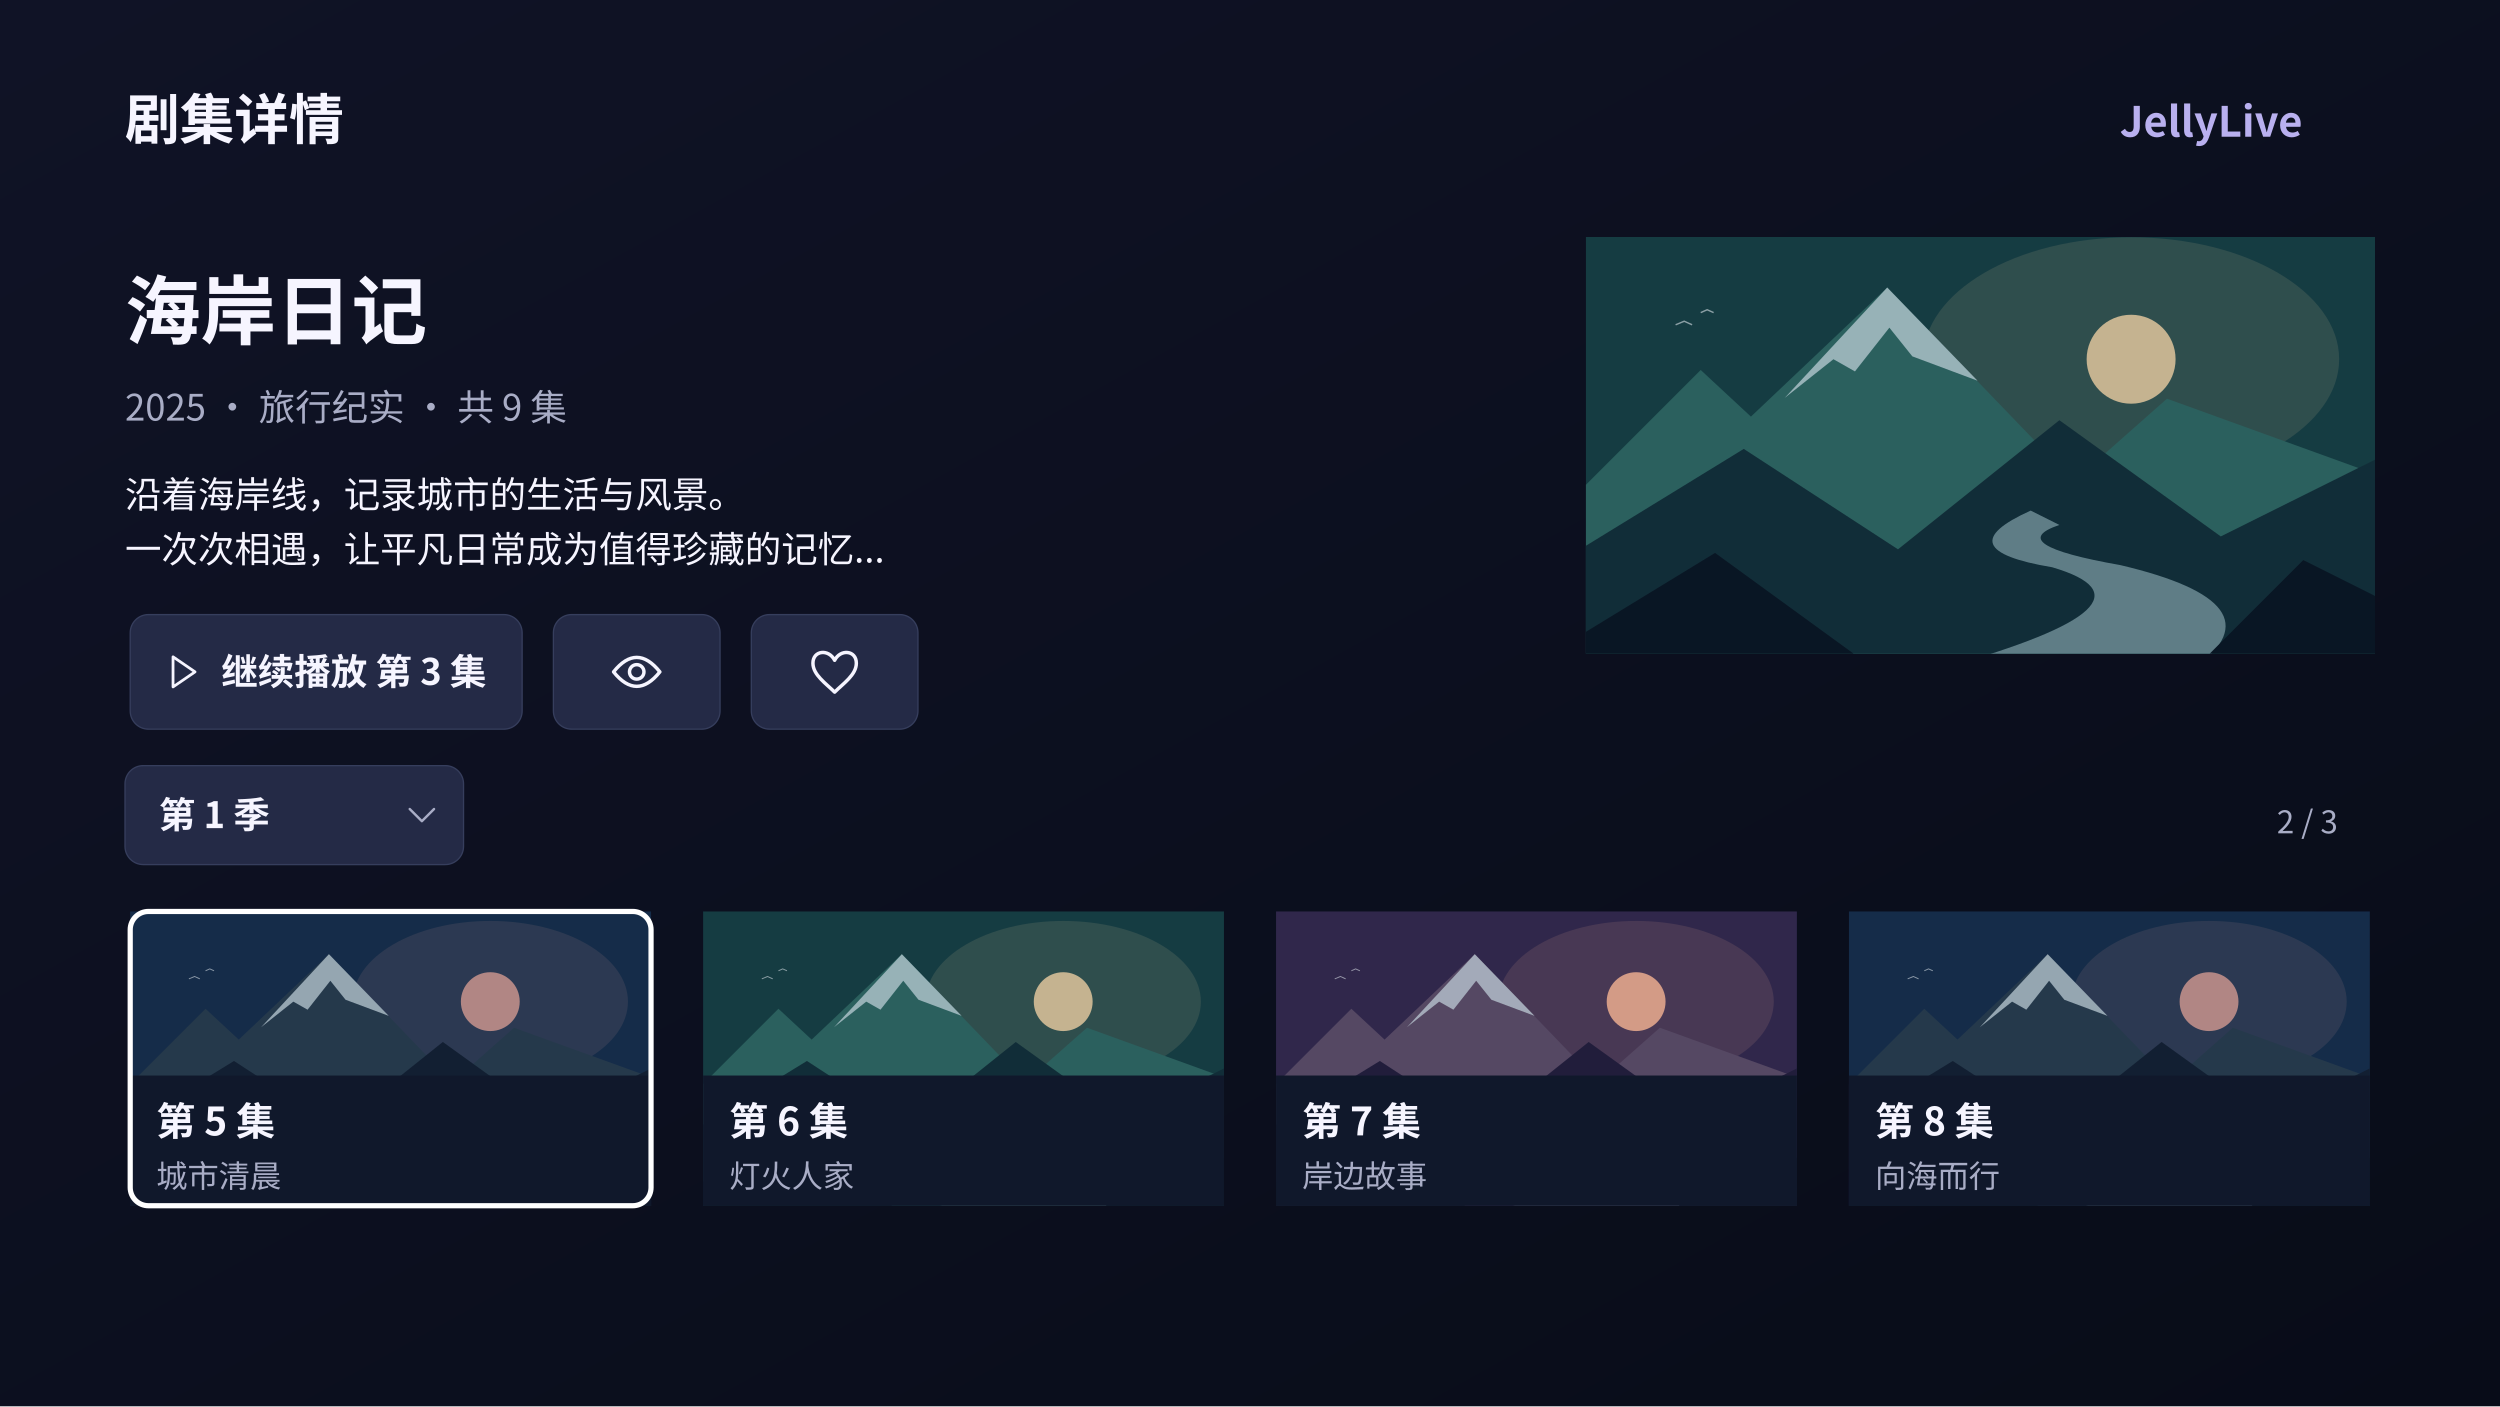
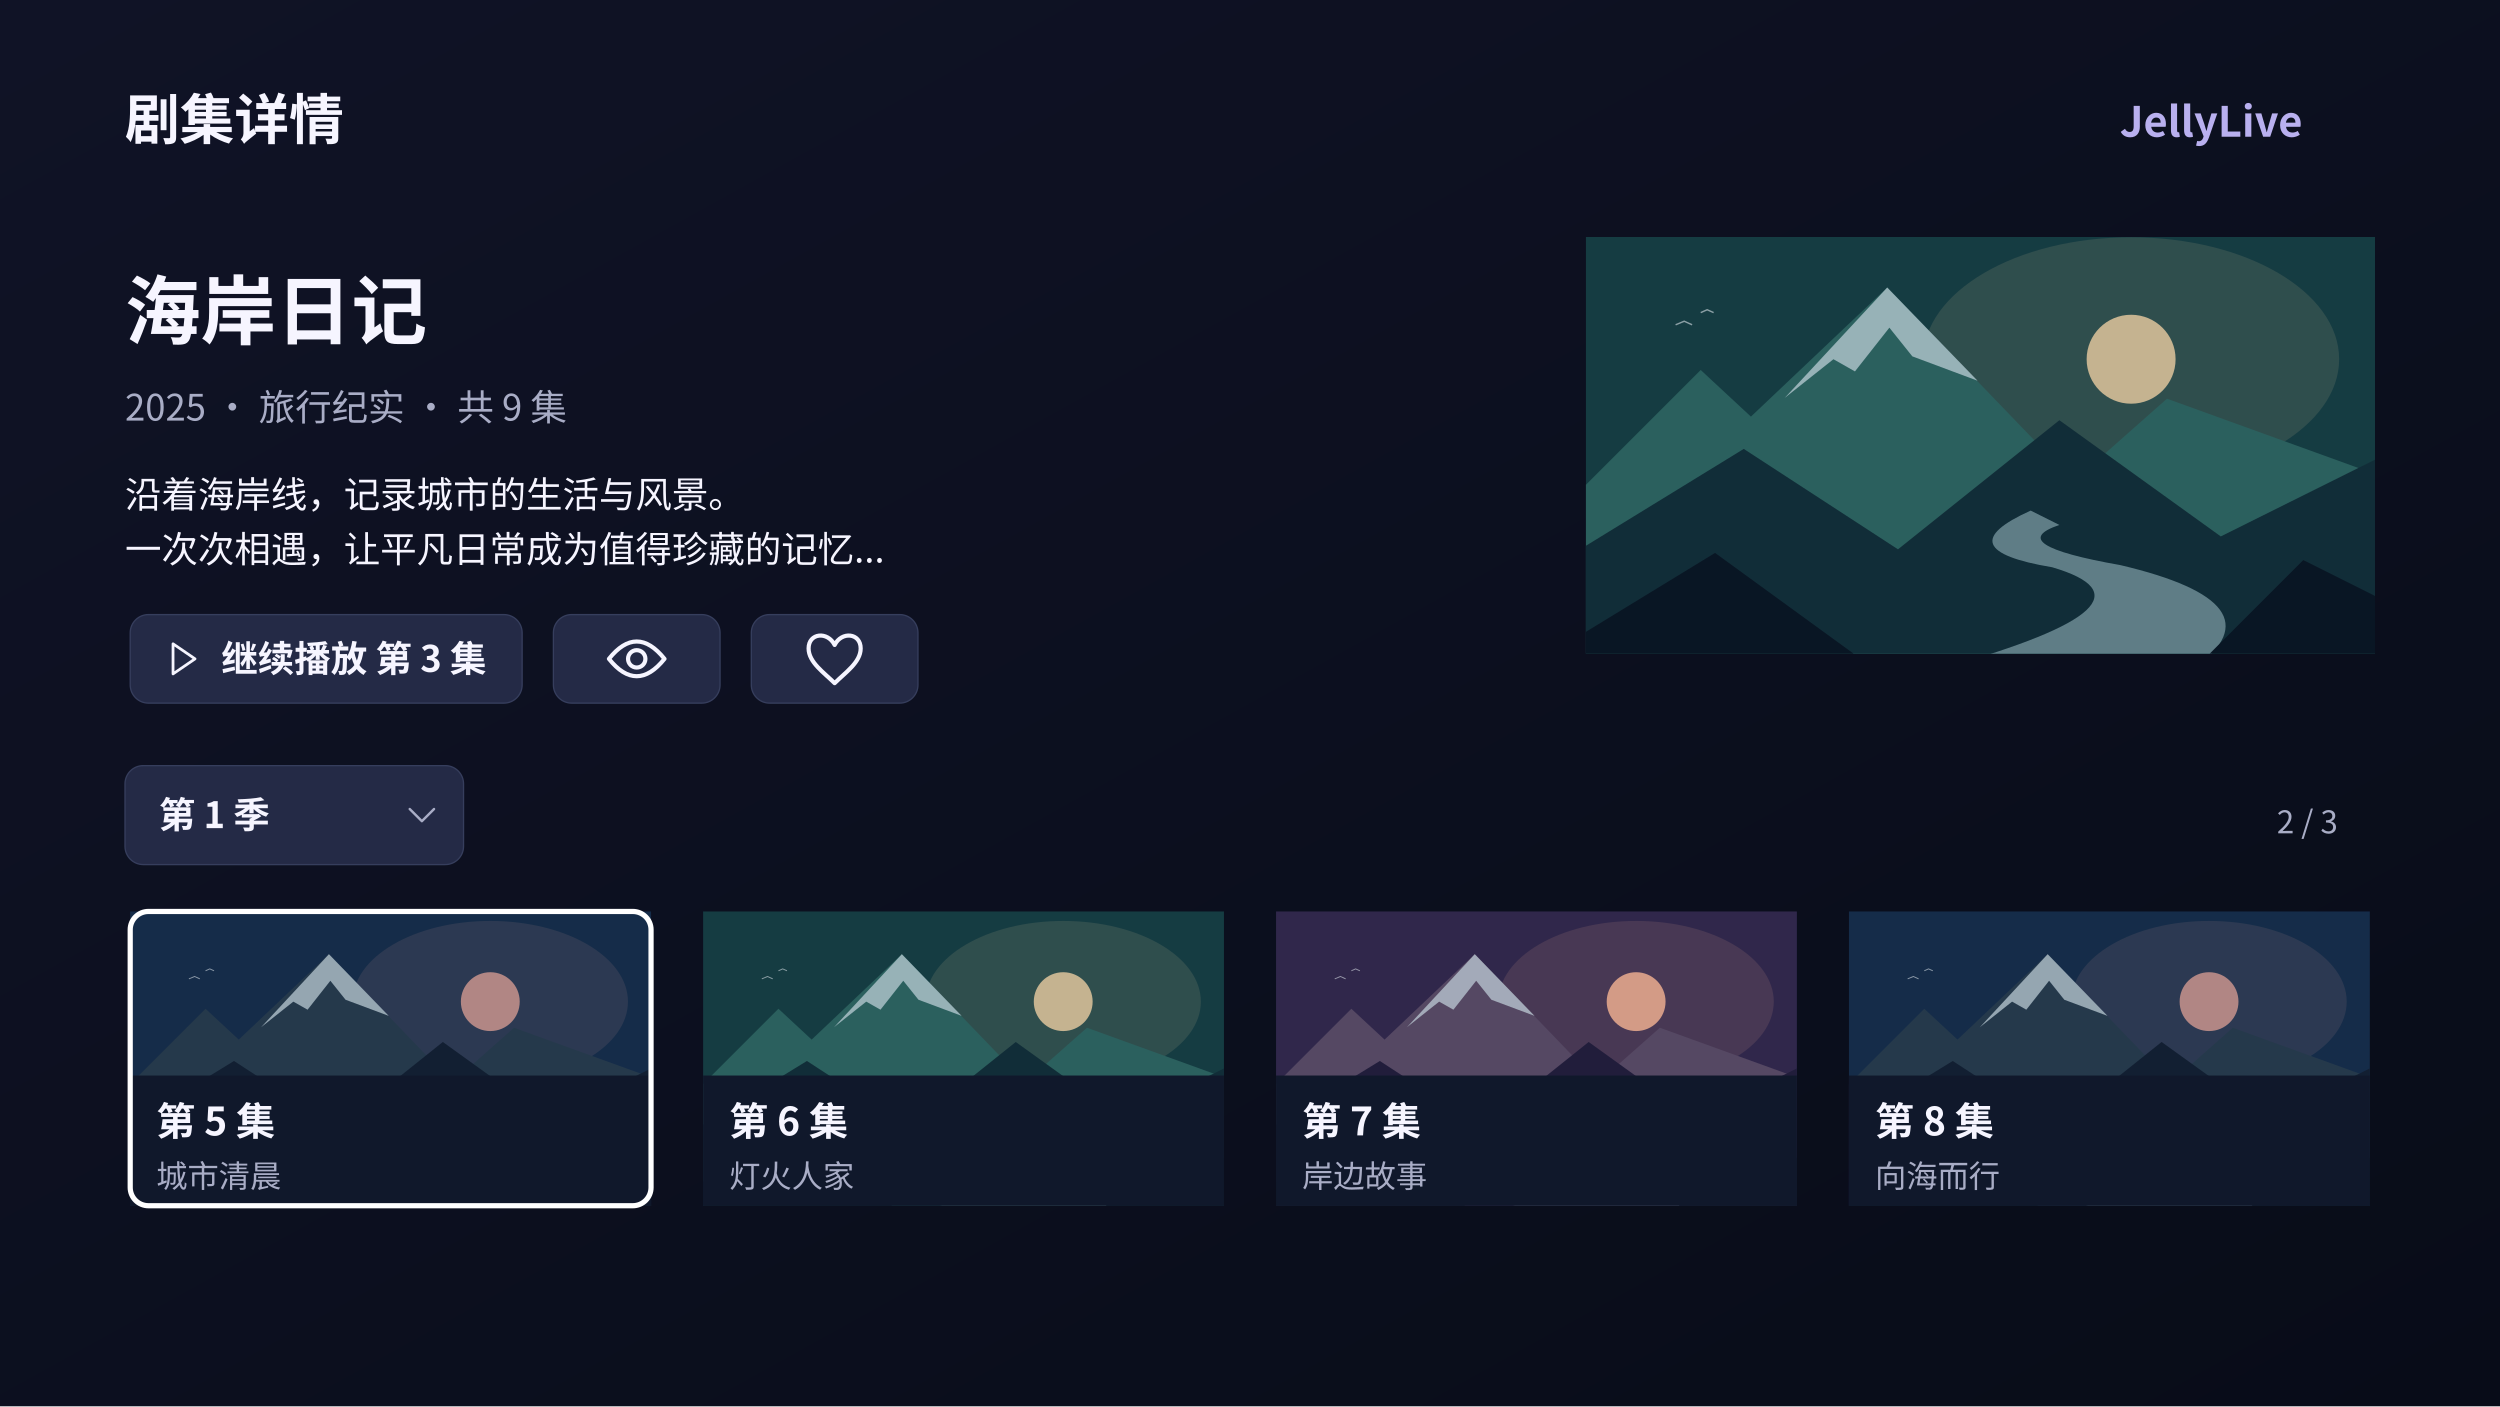
<svg xmlns="http://www.w3.org/2000/svg" width="1920" height="1080" viewBox="0 0 1920 1080" role="img" aria-labelledby="title desc">
  <defs>
    <linearGradient id="bg" x2="1" y2="1">
      <stop stop-color="#101326" />
      <stop offset="1" stop-color="#080c18" />
    </linearGradient>
    <linearGradient id="purple" x2="1" y2="1">
      <stop stop-color="#6652d5" />
      <stop offset="1" stop-color="#3a327d" />
    </linearGradient>
  </defs>
  <g font-family="Noto Sans CJK SC, Microsoft YaHei, sans-serif">
    <rect width="1920" height="1080" fill="url(#bg)" />
    <text x="96" y="107" fill="#f6f5ff" font-size="42" font-weight="650">剧集详情</text>
    <text x="1628" y="105" fill="#b9b0ef" font-size="32" font-weight="600">JellyLive</text>
    <svg x="1218" y="182" width="606" height="320" viewBox="0 0 1100 620" preserveAspectRatio="xMidYMid slice">
      <rect width="1100" height="620" fill="#153c42" />
      <ellipse cx="760" cy="190" rx="290" ry="170" fill="#c5b390" opacity=".15" />
      <circle cx="760" cy="190" r="62" fill="#c5b390" />
      <path d="M0 365 L160 205 L230 270 L420 90 L680 360 L810 245 L1100 350 V620 H0Z" fill="#2b605e" />
      <path d="M277 244 L420 90 L546 220 L455 186 L423 146 L375 207 L345 190Z" fill="#c4d4dd" opacity=".7" />
      <path d="M0 450 L220 315 L435 455 L660 275 L885 437 L1100 330 V620 H0Z" fill="#112d38" />
      <path d="M620 401 Q500 455 650 480 Q820 530 500 620 H850 Q970 530 745 477 Q580 448 660 421Z" fill="#93b3bb" opacity=".6" />
      <path d="M0 570 L180 460 L400 620 H0Z M850 620 L1000 470 L1100 520 V620Z" fill="#091624" />
      <path d="M125 142 l12 -5 l11 5 M160 125 l9 -4 l9 4" fill="none" stroke="#dae1e7" stroke-width="2" opacity=".6" />
    </svg>
    <text x="96" y="260" fill="#f6f5ff" font-size="58" font-weight="650">海岸日记</text>
    <text x="96" y="323" fill="#a9adc6" font-size="28" font-weight="400">2025 · 旅行纪实 · 共 9 集</text>
    <g data-role="overview" data-max-lines="2">
      <text x="96" y="390" fill="#f6f5ff" font-size="28" font-weight="400">沿着海岸线，记录城市的生活与风景。</text>
      <text x="96" y="432" fill="#f6f5ff" font-size="28" font-weight="400">一次次相遇，让平凡日常成为值得珍藏的记忆...</text>
    </g>
    <g data-role="series-actions" data-y="472" data-overview-bottom="442" data-gap="30">
-       <rect x="100" y="472" width="301" height="88" rx="14" fill="#242a46" stroke="#363e5d" stroke-width="1" />
-       <g transform="translate(124 500.0) scale(0.8888889)">
+       <rect x="100" y="472" width="301" height="68" rx="14" fill="#242a46" stroke="#363e5d" stroke-width="1" />
+       <g transform="translate(124 490.0) scale(0.8888889)">
        <path d="M10 5 L29 18 L10 31 Z" fill="none" stroke="#f6f5ff" stroke-width="2.4" stroke-linecap="round" stroke-linejoin="round" />
      </g>
-       <text x="170" y="526.0" fill="#f6f5ff" font-size="28" font-weight="600">继续播放 第 3 集</text>
+       <text x="170" y="516.0" fill="#f6f5ff" font-size="28" font-weight="600">继续播放 第 3 集</text>
      <g data-role="detail-action" aria-label="标记剧集已看">
-         <rect x="425" y="472" width="128" height="88" rx="14" fill="#242a46" stroke="#363e5d" stroke-width="1" />
-         <g transform="translate(469 496) scale(1.111111)">
+         <rect x="425" y="472" width="128" height="68" rx="14" fill="#242a46" stroke="#363e5d" stroke-width="1" />
+         <g transform="translate(465 482) scale(1.333333)">
          <path d="M2 18 Q18 -2 34 18 Q18 38 2 18 Z M23 18 A5 5 0 1 1 13 18 A5 5 0 1 1 23 18" fill="none" stroke="#f6f5ff" stroke-width="2.4" stroke-linecap="round" stroke-linejoin="round" />
        </g>
      </g>
      <g data-role="detail-action" aria-label="收藏剧集">
-         <rect x="577" y="472" width="128" height="88" rx="14" fill="#242a46" stroke="#363e5d" stroke-width="1" />
-         <g transform="translate(621 496) scale(1.111111)">
+         <rect x="577" y="472" width="128" height="68" rx="14" fill="#242a46" stroke="#363e5d" stroke-width="1" />
+         <g transform="translate(617 482) scale(1.333333)">
          <path d="M18 32 C12 26 3 20 3 12 C3 3 14 2 18 10 C22 2 33 3 33 12 C33 20 24 26 18 32 Z" fill="none" stroke="#f6f5ff" stroke-width="2.4" stroke-linecap="round" stroke-linejoin="round" />
        </g>
      </g>
    </g>
    <rect x="96" y="588" width="260" height="76" rx="14" fill="#242a46" stroke="#363e5d" stroke-width="1" />
    <text x="122" y="636.0" fill="#f6f5ff" font-size="28" font-weight="600">第 1 季</text>
    <g transform="translate(310 612) scale(0.7777778)">
      <path d="M6 12 L18 24 L30 12" fill="none" stroke="#a9adc6" stroke-width="2.4" stroke-linecap="round" stroke-linejoin="round" />
    </g>
    <text x="1772" y="640" text-anchor="middle" fill="#a9adc6" font-size="24" font-weight="400">2 / 3</text>
    <g data-role="episode-page" data-page="2" data-pages="3">
      <svg x="100" y="700" width="400" height="226" viewBox="0 0 1100 620" preserveAspectRatio="xMidYMid slice">
        <rect width="1100" height="620" fill="#152c49" />
        <ellipse cx="760" cy="190" rx="290" ry="170" fill="#b18684" opacity=".15" />
        <circle cx="760" cy="190" r="62" fill="#b18684" />
        <path d="M0 365 L160 205 L230 270 L420 90 L680 360 L810 245 L1100 350 V620 H0Z" fill="#25394b" />
        <path d="M277 244 L420 90 L546 220 L455 186 L423 146 L375 207 L345 190Z" fill="#c4d4dd" opacity=".7" />
        <path d="M0 450 L220 315 L435 455 L660 275 L885 437 L1100 330 V620 H0Z" fill="#121f32" />
        <path d="M620 401 Q500 455 650 480 Q820 530 500 620 H850 Q970 530 745 477 Q580 448 660 421Z" fill="#93b3bb" opacity=".6" />
        <path d="M0 570 L180 460 L400 620 H0Z M850 620 L1000 470 L1100 520 V620Z" fill="#091624" />
        <path d="M125 142 l12 -5 l11 5 M160 125 l9 -4 l9 4" fill="none" stroke="#dae1e7" stroke-width="2" opacity=".6" />
      </svg>
      <rect x="100" y="826" width="400" height="100" rx="0" fill="#10182b" stroke="none" stroke-width="1" />
      <text x="120" y="872" fill="#f6f5ff" font-size="30" font-weight="650">第 5 集</text>
      <text x="120" y="912" fill="#a9adc6" font-size="24" font-weight="400">城市清晨</text>
      <rect x="100" y="700" width="400" height="226" rx="14" fill="none" stroke="#fff" stroke-width="4" />
      <svg x="540" y="700" width="400" height="226" viewBox="0 0 1100 620" preserveAspectRatio="xMidYMid slice">
        <rect width="1100" height="620" fill="#153c42" />
        <ellipse cx="760" cy="190" rx="290" ry="170" fill="#c5b390" opacity=".15" />
        <circle cx="760" cy="190" r="62" fill="#c5b390" />
        <path d="M0 365 L160 205 L230 270 L420 90 L680 360 L810 245 L1100 350 V620 H0Z" fill="#2b605e" />
        <path d="M277 244 L420 90 L546 220 L455 186 L423 146 L375 207 L345 190Z" fill="#c4d4dd" opacity=".7" />
        <path d="M0 450 L220 315 L435 455 L660 275 L885 437 L1100 330 V620 H0Z" fill="#112d38" />
        <path d="M620 401 Q500 455 650 480 Q820 530 500 620 H850 Q970 530 745 477 Q580 448 660 421Z" fill="#93b3bb" opacity=".6" />
        <path d="M0 570 L180 460 L400 620 H0Z M850 620 L1000 470 L1100 520 V620Z" fill="#091624" />
        <path d="M125 142 l12 -5 l11 5 M160 125 l9 -4 l9 4" fill="none" stroke="#dae1e7" stroke-width="2" opacity=".6" />
      </svg>
      <rect x="540" y="826" width="400" height="100" rx="0" fill="#10182b" stroke="none" stroke-width="1" />
      <text x="560" y="872" fill="#f6f5ff" font-size="30" font-weight="650">第 6 集</text>
      <text x="560" y="912" fill="#a9adc6" font-size="24" font-weight="400">灯火人家</text>
      <svg x="980" y="700" width="400" height="226" viewBox="0 0 1100 620" preserveAspectRatio="xMidYMid slice">
        <rect width="1100" height="620" fill="#30274b" />
        <ellipse cx="760" cy="190" rx="290" ry="170" fill="#d39b86" opacity=".15" />
        <circle cx="760" cy="190" r="62" fill="#d39b86" />
        <path d="M0 365 L160 205 L230 270 L420 90 L680 360 L810 245 L1100 350 V620 H0Z" fill="#554863" />
        <path d="M277 244 L420 90 L546 220 L455 186 L423 146 L375 207 L345 190Z" fill="#c4d4dd" opacity=".7" />
        <path d="M0 450 L220 315 L435 455 L660 275 L885 437 L1100 330 V620 H0Z" fill="#211d3b" />
        <path d="M620 401 Q500 455 650 480 Q820 530 500 620 H850 Q970 530 745 477 Q580 448 660 421Z" fill="#93b3bb" opacity=".6" />
        <path d="M0 570 L180 460 L400 620 H0Z M850 620 L1000 470 L1100 520 V620Z" fill="#091624" />
        <path d="M125 142 l12 -5 l11 5 M160 125 l9 -4 l9 4" fill="none" stroke="#dae1e7" stroke-width="2" opacity=".6" />
      </svg>
      <rect x="980" y="826" width="400" height="100" rx="0" fill="#10182b" stroke="none" stroke-width="1" />
      <text x="1000" y="872" fill="#f6f5ff" font-size="30" font-weight="650">第 7 集</text>
      <text x="1000" y="912" fill="#a9adc6" font-size="24" font-weight="400">岸边故事</text>
      <svg x="1420" y="700" width="400" height="226" viewBox="0 0 1100 620" preserveAspectRatio="xMidYMid slice">
        <rect width="1100" height="620" fill="#152c49" />
        <ellipse cx="760" cy="190" rx="290" ry="170" fill="#b18684" opacity=".15" />
        <circle cx="760" cy="190" r="62" fill="#b18684" />
        <path d="M0 365 L160 205 L230 270 L420 90 L680 360 L810 245 L1100 350 V620 H0Z" fill="#25394b" />
        <path d="M277 244 L420 90 L546 220 L455 186 L423 146 L375 207 L345 190Z" fill="#c4d4dd" opacity=".7" />
        <path d="M0 450 L220 315 L435 455 L660 275 L885 437 L1100 330 V620 H0Z" fill="#121f32" />
        <path d="M620 401 Q500 455 650 480 Q820 530 500 620 H850 Q970 530 745 477 Q580 448 660 421Z" fill="#93b3bb" opacity=".6" />
        <path d="M0 570 L180 460 L400 620 H0Z M850 620 L1000 470 L1100 520 V620Z" fill="#091624" />
        <path d="M125 142 l12 -5 l11 5 M160 125 l9 -4 l9 4" fill="none" stroke="#dae1e7" stroke-width="2" opacity=".6" />
      </svg>
      <rect x="1420" y="826" width="400" height="100" rx="0" fill="#10182b" stroke="none" stroke-width="1" />
      <text x="1440" y="872" fill="#f6f5ff" font-size="30" font-weight="650">第 8 集</text>
      <text x="1440" y="912" fill="#a9adc6" font-size="24" font-weight="400">向海而行</text>
    </g>
  </g>
</svg>
